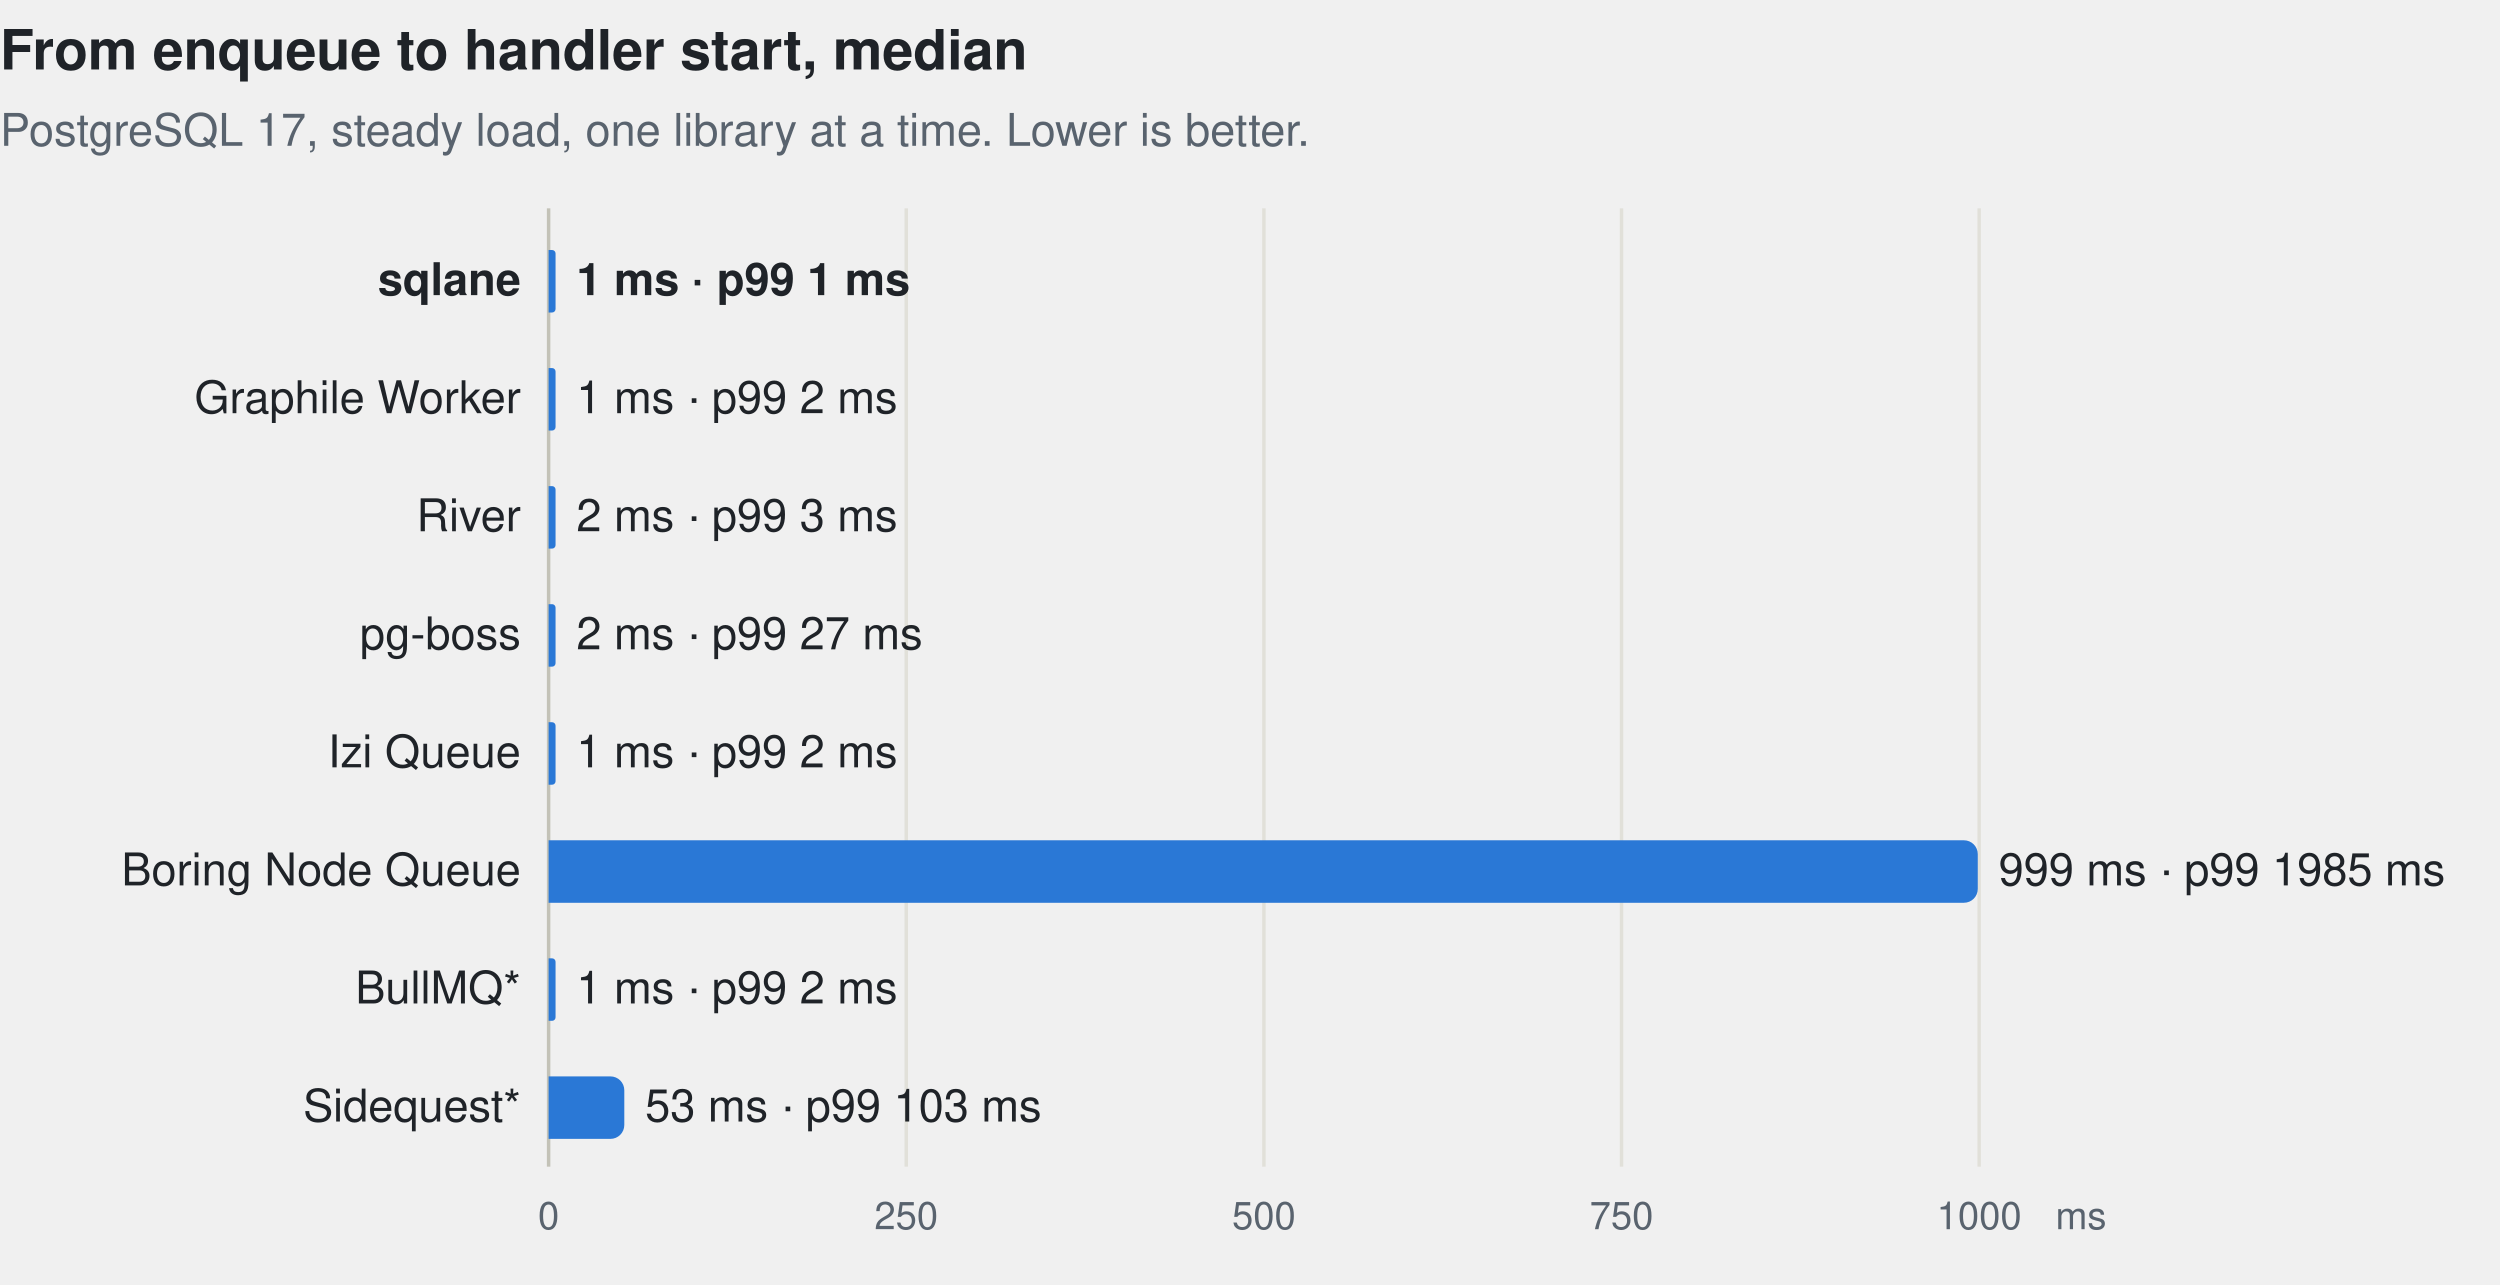
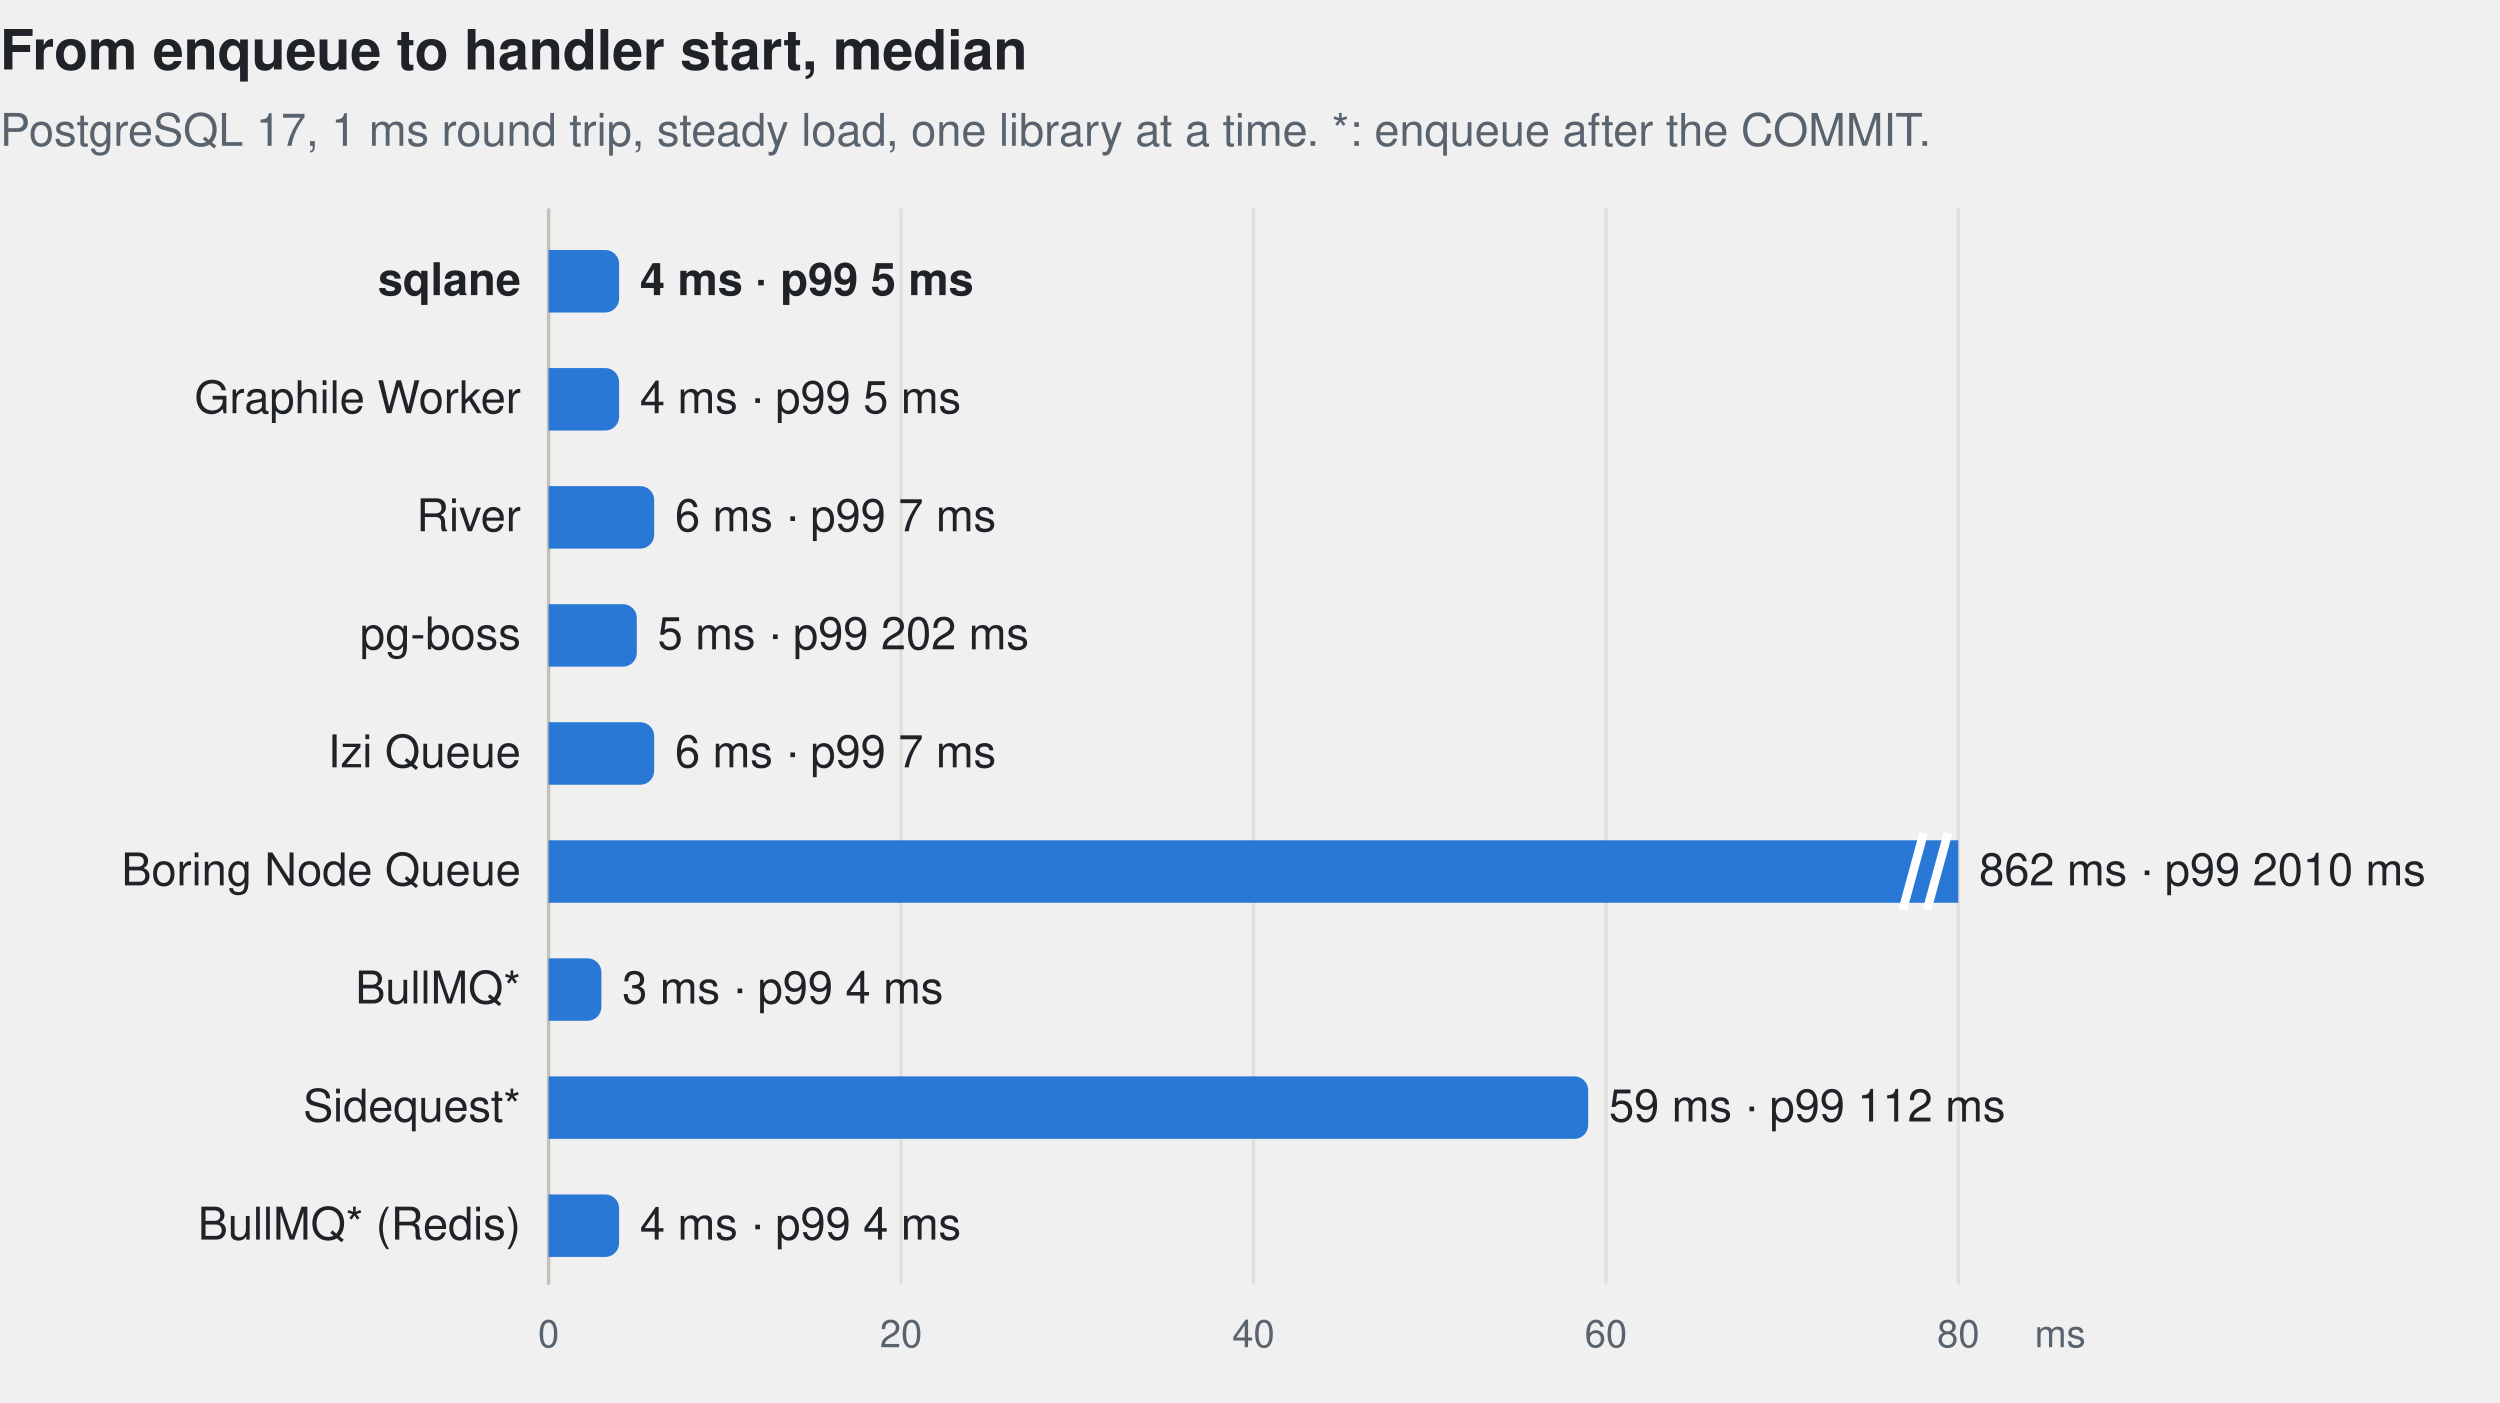
- <svg xmlns="http://www.w3.org/2000/svg" width="720" height="370" viewBox="0 0 720 370" font-family="-apple-system, BlinkMacSystemFont, 'Segoe UI', Helvetica, Arial, sans-serif" role="img" aria-label="From enqueue to handler start, median">
+ <svg xmlns="http://www.w3.org/2000/svg" width="720" height="404" viewBox="0 0 720 404" font-family="-apple-system, BlinkMacSystemFont, 'Segoe UI', Helvetica, Arial, sans-serif" role="img" aria-label="From enqueue to handler start, median">
  <text x="0" y="20" font-size="16" font-weight="600" fill="#1f2328">From enqueue to handler start, median</text>
-   <text x="0" y="42" font-size="13" fill="#59636e">PostgreSQL 17, steady load, one library at a time. Lower is better.</text>
-   <line x1="158.0" y1="60" x2="158.0" y2="336" stroke="#c3c2b7" />
-   <text x="158.0" y="354" font-size="11" fill="#59636e" text-anchor="middle">0</text>
-   <line x1="261.0" y1="60" x2="261.0" y2="336" stroke="#e1e0d9" />
-   <text x="261.0" y="354" font-size="11" fill="#59636e" text-anchor="middle">250</text>
-   <line x1="364.0" y1="60" x2="364.0" y2="336" stroke="#e1e0d9" />
-   <text x="364.0" y="354" font-size="11" fill="#59636e" text-anchor="middle">500</text>
-   <line x1="467.0" y1="60" x2="467.0" y2="336" stroke="#e1e0d9" />
-   <text x="467.0" y="354" font-size="11" fill="#59636e" text-anchor="middle">750</text>
-   <line x1="570.0" y1="60" x2="570.0" y2="336" stroke="#e1e0d9" />
-   <text x="570.0" y="354" font-size="11" fill="#59636e" text-anchor="middle">1000</text>
-   <text x="592" y="354" font-size="11" fill="#59636e">ms</text>
+   <text x="0" y="42" font-size="13" fill="#59636e">PostgreSQL 17, 1 ms round trip, steady load, one library at a time. *: enqueue after the COMMIT.</text>
+   <line x1="158.0" y1="60" x2="158.0" y2="370" stroke="#c3c2b7" />
+   <text x="158.0" y="388" font-size="11" fill="#59636e" text-anchor="middle">0</text>
+   <line x1="259.5" y1="60" x2="259.5" y2="370" stroke="#e1e0d9" />
+   <text x="259.5" y="388" font-size="11" fill="#59636e" text-anchor="middle">20</text>
+   <line x1="361.0" y1="60" x2="361.0" y2="370" stroke="#e1e0d9" />
+   <text x="361.0" y="388" font-size="11" fill="#59636e" text-anchor="middle">40</text>
+   <line x1="462.5" y1="60" x2="462.5" y2="370" stroke="#e1e0d9" />
+   <text x="462.5" y="388" font-size="11" fill="#59636e" text-anchor="middle">60</text>
+   <line x1="564.0" y1="60" x2="564.0" y2="370" stroke="#e1e0d9" />
+   <text x="564.0" y="388" font-size="11" fill="#59636e" text-anchor="middle">80</text>
+   <text x="586" y="388" font-size="11" fill="#59636e">ms</text>
  <text x="150" y="85" font-size="13" fill="#1f2328" text-anchor="end" font-weight="600">sqlane</text>
-   <path d="M158,72H159.0A1,1 0 0 1 160.0,73V89A1,1 0 0 1 159.0,90H158Z" fill="#2a78d6" />
-   <text x="166.0" y="85" font-size="13" fill="#1f2328" font-weight="600">1 ms · p99 1 ms</text>
+   <path d="M158,72H174.3A4,4 0 0 1 178.3,76V86A4,4 0 0 1 174.3,90H158Z" fill="#2a78d6" />
+   <text x="184.3" y="85" font-size="13" fill="#1f2328" font-weight="600">4 ms · p99 5 ms</text>
  <text x="150" y="119" font-size="13" fill="#1f2328" text-anchor="end">Graphile Worker</text>
-   <path d="M158,106H159.0A1,1 0 0 1 160.0,107V123A1,1 0 0 1 159.0,124H158Z" fill="#2a78d6" />
-   <text x="166.0" y="119" font-size="13" fill="#1f2328">1 ms · p99 2 ms</text>
+   <path d="M158,106H174.3A4,4 0 0 1 178.3,110V120A4,4 0 0 1 174.3,124H158Z" fill="#2a78d6" />
+   <text x="184.3" y="119" font-size="13" fill="#1f2328">4 ms · p99 5 ms</text>
  <text x="150" y="153" font-size="13" fill="#1f2328" text-anchor="end">River</text>
-   <path d="M158,140H159.0A1,1 0 0 1 160.0,141V157A1,1 0 0 1 159.0,158H158Z" fill="#2a78d6" />
-   <text x="166.0" y="153" font-size="13" fill="#1f2328">2 ms · p99 3 ms</text>
+   <path d="M158,140H184.4A4,4 0 0 1 188.4,144V154A4,4 0 0 1 184.4,158H158Z" fill="#2a78d6" />
+   <text x="194.4" y="153" font-size="13" fill="#1f2328">6 ms · p99 7 ms</text>
  <text x="150" y="187" font-size="13" fill="#1f2328" text-anchor="end">pg-boss</text>
-   <path d="M158,174H159.0A1,1 0 0 1 160.0,175V191A1,1 0 0 1 159.0,192H158Z" fill="#2a78d6" />
-   <text x="166.0" y="187" font-size="13" fill="#1f2328">2 ms · p99 27 ms</text>
+   <path d="M158,174H179.4A4,4 0 0 1 183.4,178V188A4,4 0 0 1 179.4,192H158Z" fill="#2a78d6" />
+   <text x="189.4" y="187" font-size="13" fill="#1f2328">5 ms · p99 202 ms</text>
  <text x="150" y="221" font-size="13" fill="#1f2328" text-anchor="end">Izi Queue</text>
-   <path d="M158,208H159.0A1,1 0 0 1 160.0,209V225A1,1 0 0 1 159.0,226H158Z" fill="#2a78d6" />
-   <text x="166.0" y="221" font-size="13" fill="#1f2328">1 ms · p99 2 ms</text>
+   <path d="M158,208H184.4A4,4 0 0 1 188.4,212V222A4,4 0 0 1 184.4,226H158Z" fill="#2a78d6" />
+   <text x="194.4" y="221" font-size="13" fill="#1f2328">6 ms · p99 7 ms</text>
  <text x="150" y="255" font-size="13" fill="#1f2328" text-anchor="end">Boring Node Queue</text>
-   <path d="M158,242H565.6A4,4 0 0 1 569.6,246V256A4,4 0 0 1 565.6,260H158Z" fill="#2a78d6" />
-   <text x="575.6" y="255" font-size="13" fill="#1f2328">999 ms · p99 1985 ms</text>
+   <rect x="158" y="242" width="406.0" height="18" fill="#2a78d6" />
+   <path d="M548.0,262l6,-22" stroke="#ffffff" stroke-width="2.5" />
+   <path d="M555.0,262l6,-22" stroke="#ffffff" stroke-width="2.5" />
+   <text x="570.0" y="255" font-size="13" fill="#1f2328">862 ms · p99 2010 ms</text>
  <text x="150" y="289" font-size="13" fill="#1f2328" text-anchor="end">BullMQ*</text>
-   <path d="M158,276H159.0A1,1 0 0 1 160.0,277V293A1,1 0 0 1 159.0,294H158Z" fill="#2a78d6" />
-   <text x="166.0" y="289" font-size="13" fill="#1f2328">1 ms · p99 2 ms</text>
+   <path d="M158,276H169.2A4,4 0 0 1 173.2,280V290A4,4 0 0 1 169.2,294H158Z" fill="#2a78d6" />
+   <text x="179.2" y="289" font-size="13" fill="#1f2328">3 ms · p99 4 ms</text>
  <text x="150" y="323" font-size="13" fill="#1f2328" text-anchor="end">Sidequest*</text>
-   <path d="M158,310H175.8A4,4 0 0 1 179.8,314V324A4,4 0 0 1 175.8,328H158Z" fill="#2a78d6" />
-   <text x="185.8" y="323" font-size="13" fill="#1f2328">53 ms · p99 103 ms</text>
+   <path d="M158,310H453.4A4,4 0 0 1 457.4,314V324A4,4 0 0 1 453.4,328H158Z" fill="#2a78d6" />
+   <text x="463.4" y="323" font-size="13" fill="#1f2328">59 ms · p99 112 ms</text>
+   <text x="150" y="357" font-size="13" fill="#1f2328" text-anchor="end">BullMQ* (Redis)</text>
+   <path d="M158,344H174.3A4,4 0 0 1 178.3,348V358A4,4 0 0 1 174.3,362H158Z" fill="#2a78d6" />
+   <text x="184.3" y="357" font-size="13" fill="#1f2328">4 ms · p99 4 ms</text>
</svg>
